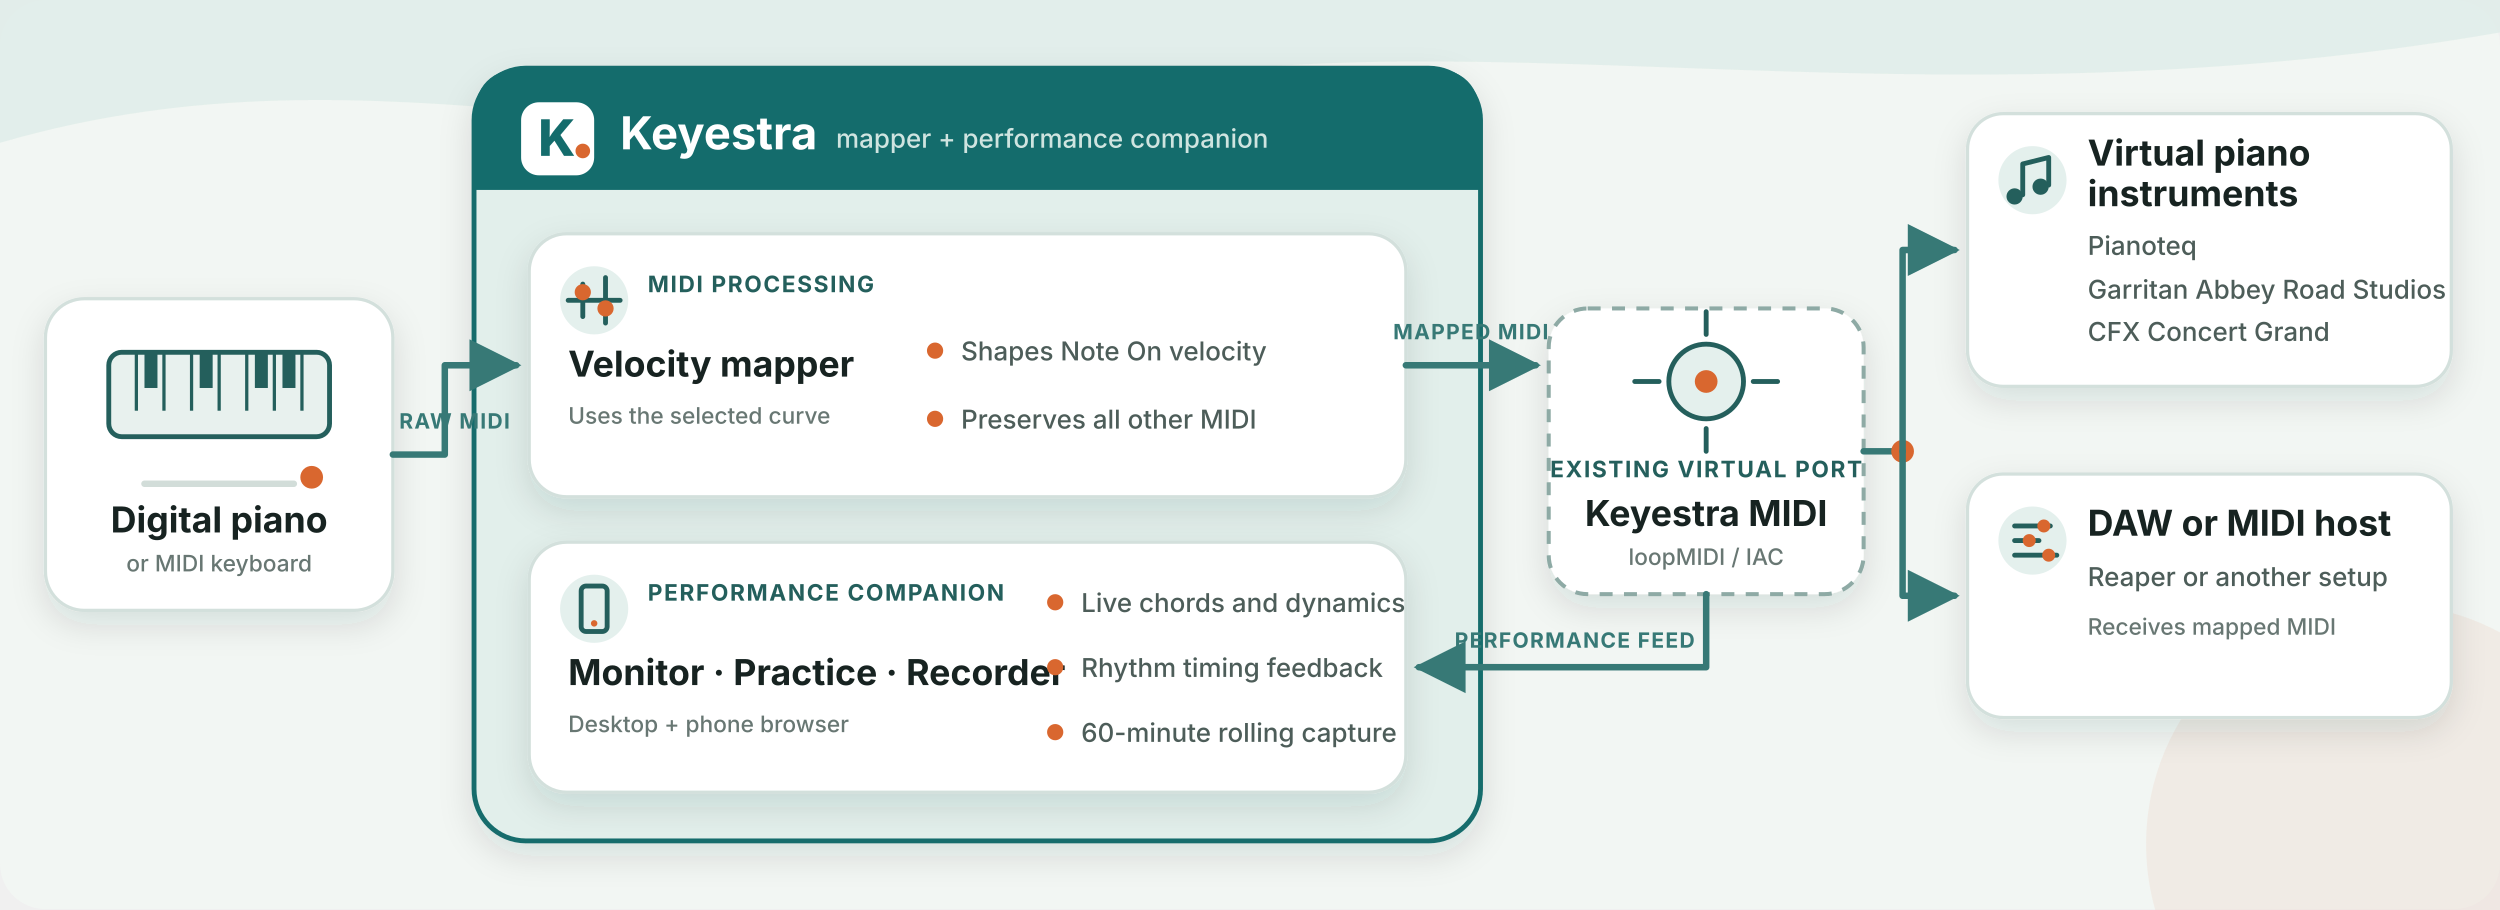
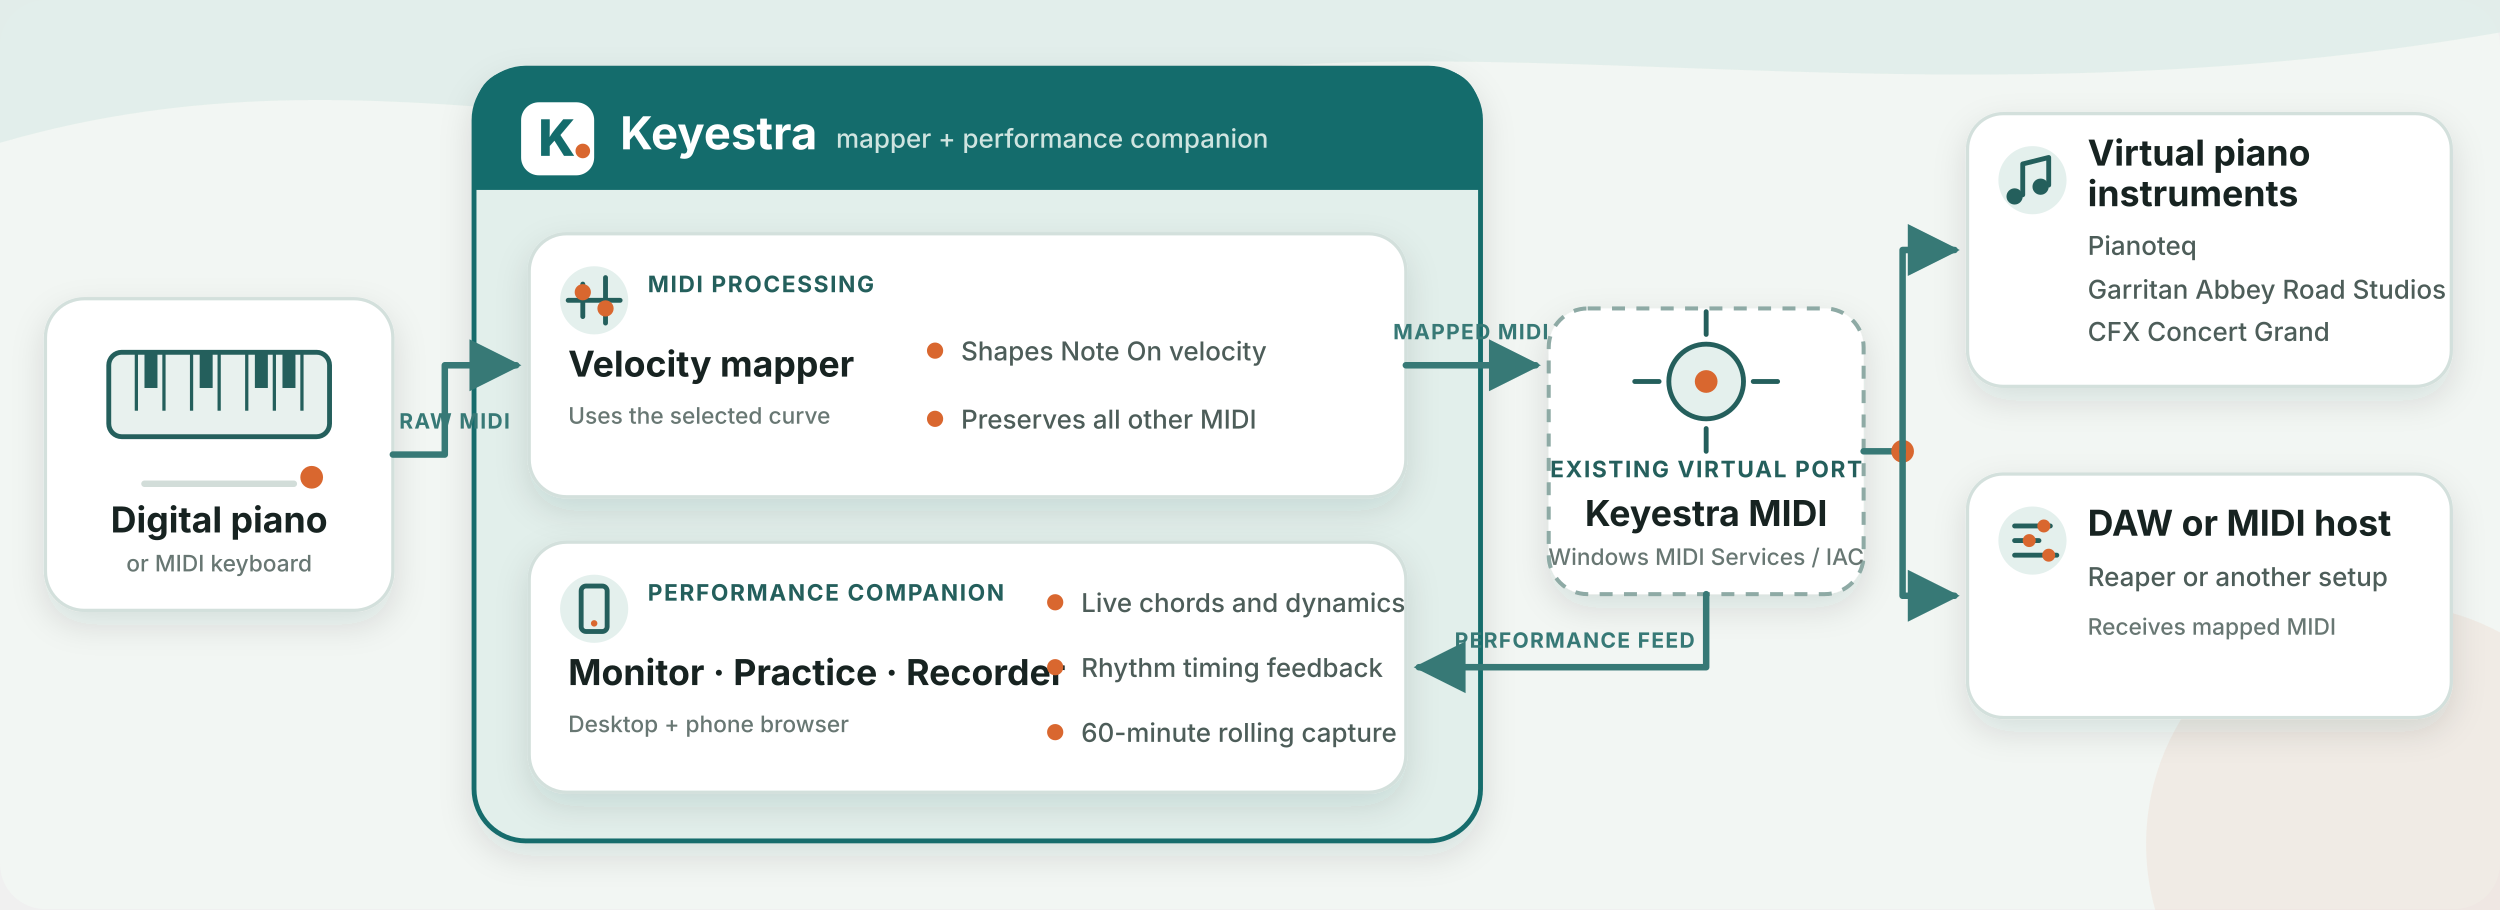
<svg xmlns="http://www.w3.org/2000/svg" viewBox="0 0 1540 560" role="img" aria-labelledby="title desc">
  <defs>
    <filter id="shadow" x="-20%" y="-20%" width="140%" height="150%">
      <feDropShadow dx="0" dy="8" stdDeviation="10" flood-color="#173C3A" flood-opacity="0.12" />
    </filter>
    <marker id="arrow" viewBox="0 0 10 10" refX="9" refY="5" markerWidth="8" markerHeight="8" orient="auto-start-reverse">
      <path d="M0 0 L10 5 L0 10 Z" fill="#377976" />
    </marker>
    <style>
      .title { font: 700 22px Inter, "Segoe UI", Arial, sans-serif; fill: #172321; }
      .group-title { font: 700 28px Inter, "Segoe UI", Arial, sans-serif; fill: #FFFFFF; }
      .label { font: 700 14px Inter, "Segoe UI", Arial, sans-serif; fill: #245F5C; letter-spacing: 0.07em; }
      .body { font: 500 16px Inter, "Segoe UI", Arial, sans-serif; fill: #4D5D59; }
      .small { font: 500 14px Inter, "Segoe UI", Arial, sans-serif; fill: #687773; }
      .flow-label { font: 700 13px Inter, "Segoe UI", Arial, sans-serif; fill: #377976; letter-spacing: 0.06em; }
      .flow { fill: none; stroke: #377976; stroke-width: 4; stroke-linecap: round; stroke-linejoin: round; marker-end: url(#arrow); }
      .branch { fill: none; stroke: #377976; stroke-width: 4; stroke-linecap: round; stroke-linejoin: round; }
      .card { fill: #FFFFFF; stroke: #D3E0DC; stroke-width: 2; }
      .icon-stroke { fill: none; stroke: #245F5C; stroke-width: 3; stroke-linecap: round; stroke-linejoin: round; }
    </style>
  </defs>
  <rect width="1540" height="560" rx="28" fill="#F2F6F3" />
  <path d="M0 88 C240 18 430 116 655 60 C890 2 1172 84 1540 20 L1540 0 L0 0 Z" fill="#DDECE7" opacity="0.72" />
  <circle cx="1470" cy="520" r="148" fill="#EBC9B8" opacity="0.24" />
  <g filter="url(#shadow)">
    <rect class="card" x="28" y="184" width="214" height="192" rx="24" />
  </g>
  <g aria-hidden="true">
    <rect x="67" y="217" width="136" height="52" rx="8" fill="#E8F1EE" stroke="#245F5C" stroke-width="3" />
    <path d="M84 217 V253 M101 217 V253 M118 217 V253 M135 217 V253 M152 217 V253 M169 217 V253 M186 217 V253" stroke="#245F5C" stroke-width="2" />
    <path d="M93 217 V239 M127 217 V239 M161 217 V239 M178 217 V239" stroke="#245F5C" stroke-width="8" />
    <circle cx="192" cy="294" r="7" fill="#D9672F" />
    <path d="M89 298 H181" stroke="#D2DDD9" stroke-width="4" stroke-linecap="round" />
  </g>
  <text class="title" x="135" y="328" text-anchor="middle">Digital piano</text>
  <text class="small" x="135" y="352" text-anchor="middle">or MIDI keyboard</text>
  <g filter="url(#shadow)">
    <rect x="292" y="42" width="620" height="476" rx="32" fill="#E2EFEB" stroke="#146C6C" stroke-width="3" />
  </g>
  <path d="M292 74 Q292 42 324 42 H880 Q912 42 912 74 V117 H292 Z" fill="#146C6C" />
  <g aria-hidden="true">
    <rect x="321" y="63" width="45" height="45" rx="11" fill="#FFFFFF" />
    <text x="343" y="96" text-anchor="middle" font-family="Inter, Segoe UI, Arial, sans-serif" font-size="31" font-weight="800" fill="#146C6C">K</text>
    <circle cx="359" cy="93" r="4.5" fill="#D9672F" />
  </g>
  <text class="group-title" x="382" y="92">Keyestra</text>
  <text x="515" y="91" font-family="Inter, Segoe UI, Arial, sans-serif" font-size="16" font-weight="500" fill="#CFE4E0">mapper + performance companion</text>
  <g filter="url(#shadow)">
    <rect class="card" x="326" y="144" width="540" height="162" rx="23" />
  </g>
  <g aria-hidden="true">
    <circle cx="366" cy="185" r="21" fill="#E4F0ED" />
    <path d="M350 185 H382 M359 175 V195 M373 171 V199" class="icon-stroke" />
    <circle cx="359" cy="180" r="5" fill="#D9672F" />
    <circle cx="373" cy="190" r="5" fill="#D9672F" />
  </g>
  <text class="label" x="399" y="180">MIDI PROCESSING</text>
  <text class="title" x="350" y="232">Velocity mapper</text>
  <text class="small" x="350" y="261">Uses the selected curve</text>
  <circle cx="576" cy="216" r="5" fill="#D9672F" />
  <text class="body" x="592" y="222">Shapes Note On velocity</text>
  <circle cx="576" cy="258" r="5" fill="#D9672F" />
  <text class="body" x="592" y="264">Preserves all other MIDI</text>
  <g filter="url(#shadow)">
    <rect class="card" x="326" y="334" width="540" height="154" rx="23" />
  </g>
  <g aria-hidden="true">
    <circle cx="366" cy="375" r="21" fill="#E4F0ED" />
    <rect x="358" y="361" width="16" height="28" rx="3" class="icon-stroke" />
    <circle cx="366" cy="384" r="2" fill="#D9672F" />
  </g>
  <text class="label" x="399" y="370">PERFORMANCE COMPANION</text>
  <text class="title" x="350" y="422">Monitor · Practice · Recorder</text>
  <text class="small" x="350" y="451">Desktop + phone browser</text>
  <circle cx="650" cy="371" r="5" fill="#D9672F" />
  <text class="body" x="666" y="377">Live chords and dynamics</text>
  <circle cx="650" cy="411" r="5" fill="#D9672F" />
  <text class="body" x="666" y="417">Rhythm timing feedback</text>
  <circle cx="650" cy="451" r="5" fill="#D9672F" />
  <text class="body" x="666" y="457">60-minute rolling capture</text>
  <g filter="url(#shadow)">
    <rect x="954" y="190" width="194" height="176" rx="24" fill="#FFFFFF" stroke="#8EAAA5" stroke-width="2.5" stroke-dasharray="8 7" />
  </g>
  <g aria-hidden="true">
    <circle cx="1051" cy="235" r="23" fill="#E4F0ED" stroke="#245F5C" stroke-width="3" />
    <circle cx="1051" cy="235" r="7" fill="#D9672F" />
    <path d="M1022 235 H1007 M1095 235 H1080 M1051 206 V192 M1051 278 V264" class="icon-stroke" />
  </g>
  <text class="label" x="1051" y="294" text-anchor="middle">EXISTING VIRTUAL PORT</text>
  <text class="title" x="1051" y="324" text-anchor="middle">Keyestra MIDI</text>
-   <text class="small" x="1051" y="348" text-anchor="middle">loopMIDI / IAC</text>
+   <text class="small" x="1051" y="348" text-anchor="middle">Windows MIDI Services / IAC</text>
  <g filter="url(#shadow)">
    <rect class="card" x="1212" y="70" width="298" height="168" rx="22" />
  </g>
  <g aria-hidden="true">
    <circle cx="1252" cy="111" r="21" fill="#E4F0ED" />
    <path d="M1246 120 V101 L1262 97 V114" class="icon-stroke" />
    <circle cx="1241" cy="121" r="5" fill="#245F5C" />
    <circle cx="1257" cy="115" r="5" fill="#245F5C" />
  </g>
  <text class="title" x="1286" y="102">Virtual piano</text>
  <text class="title" x="1286" y="127">instruments</text>
  <text class="body" x="1286" y="157">Pianoteq</text>
  <text class="body" x="1286" y="184">Garritan Abbey Road Studios</text>
  <text class="body" x="1286" y="210">CFX Concert Grand</text>
  <g filter="url(#shadow)">
    <rect class="card" x="1212" y="292" width="298" height="150" rx="22" />
  </g>
  <g aria-hidden="true">
    <circle cx="1252" cy="333" r="21" fill="#E4F0ED" />
    <path d="M1241 324 H1263 M1241 333 H1256 M1241 342 H1267" class="icon-stroke" />
    <circle cx="1259" cy="324" r="4" fill="#D9672F" />
    <circle cx="1250" cy="333" r="4" fill="#D9672F" />
    <circle cx="1262" cy="342" r="4" fill="#D9672F" />
  </g>
  <text class="title" x="1286" y="330">DAW or MIDI host</text>
  <text class="body" x="1286" y="361">Reaper or another setup</text>
  <text class="small" x="1286" y="391">Receives mapped MIDI</text>
  <path class="flow" d="M242 280 H274 V225 H318" />
  <text class="flow-label" x="280" y="264" text-anchor="middle">RAW MIDI</text>
  <path class="flow" d="M866 225 H946" />
  <text class="flow-label" x="906" y="209" text-anchor="middle">MAPPED MIDI</text>
  <path class="branch" d="M1148 278 H1172" />
  <circle cx="1172" cy="278" r="7" fill="#D9672F" />
  <path class="flow" d="M1172 278 V154 H1204" />
  <path class="flow" d="M1172 278 V367 H1204" />
  <path class="flow" d="M1051 366 V411 H874" />
  <text class="flow-label" x="970" y="399" text-anchor="middle">PERFORMANCE FEED</text>
</svg>
